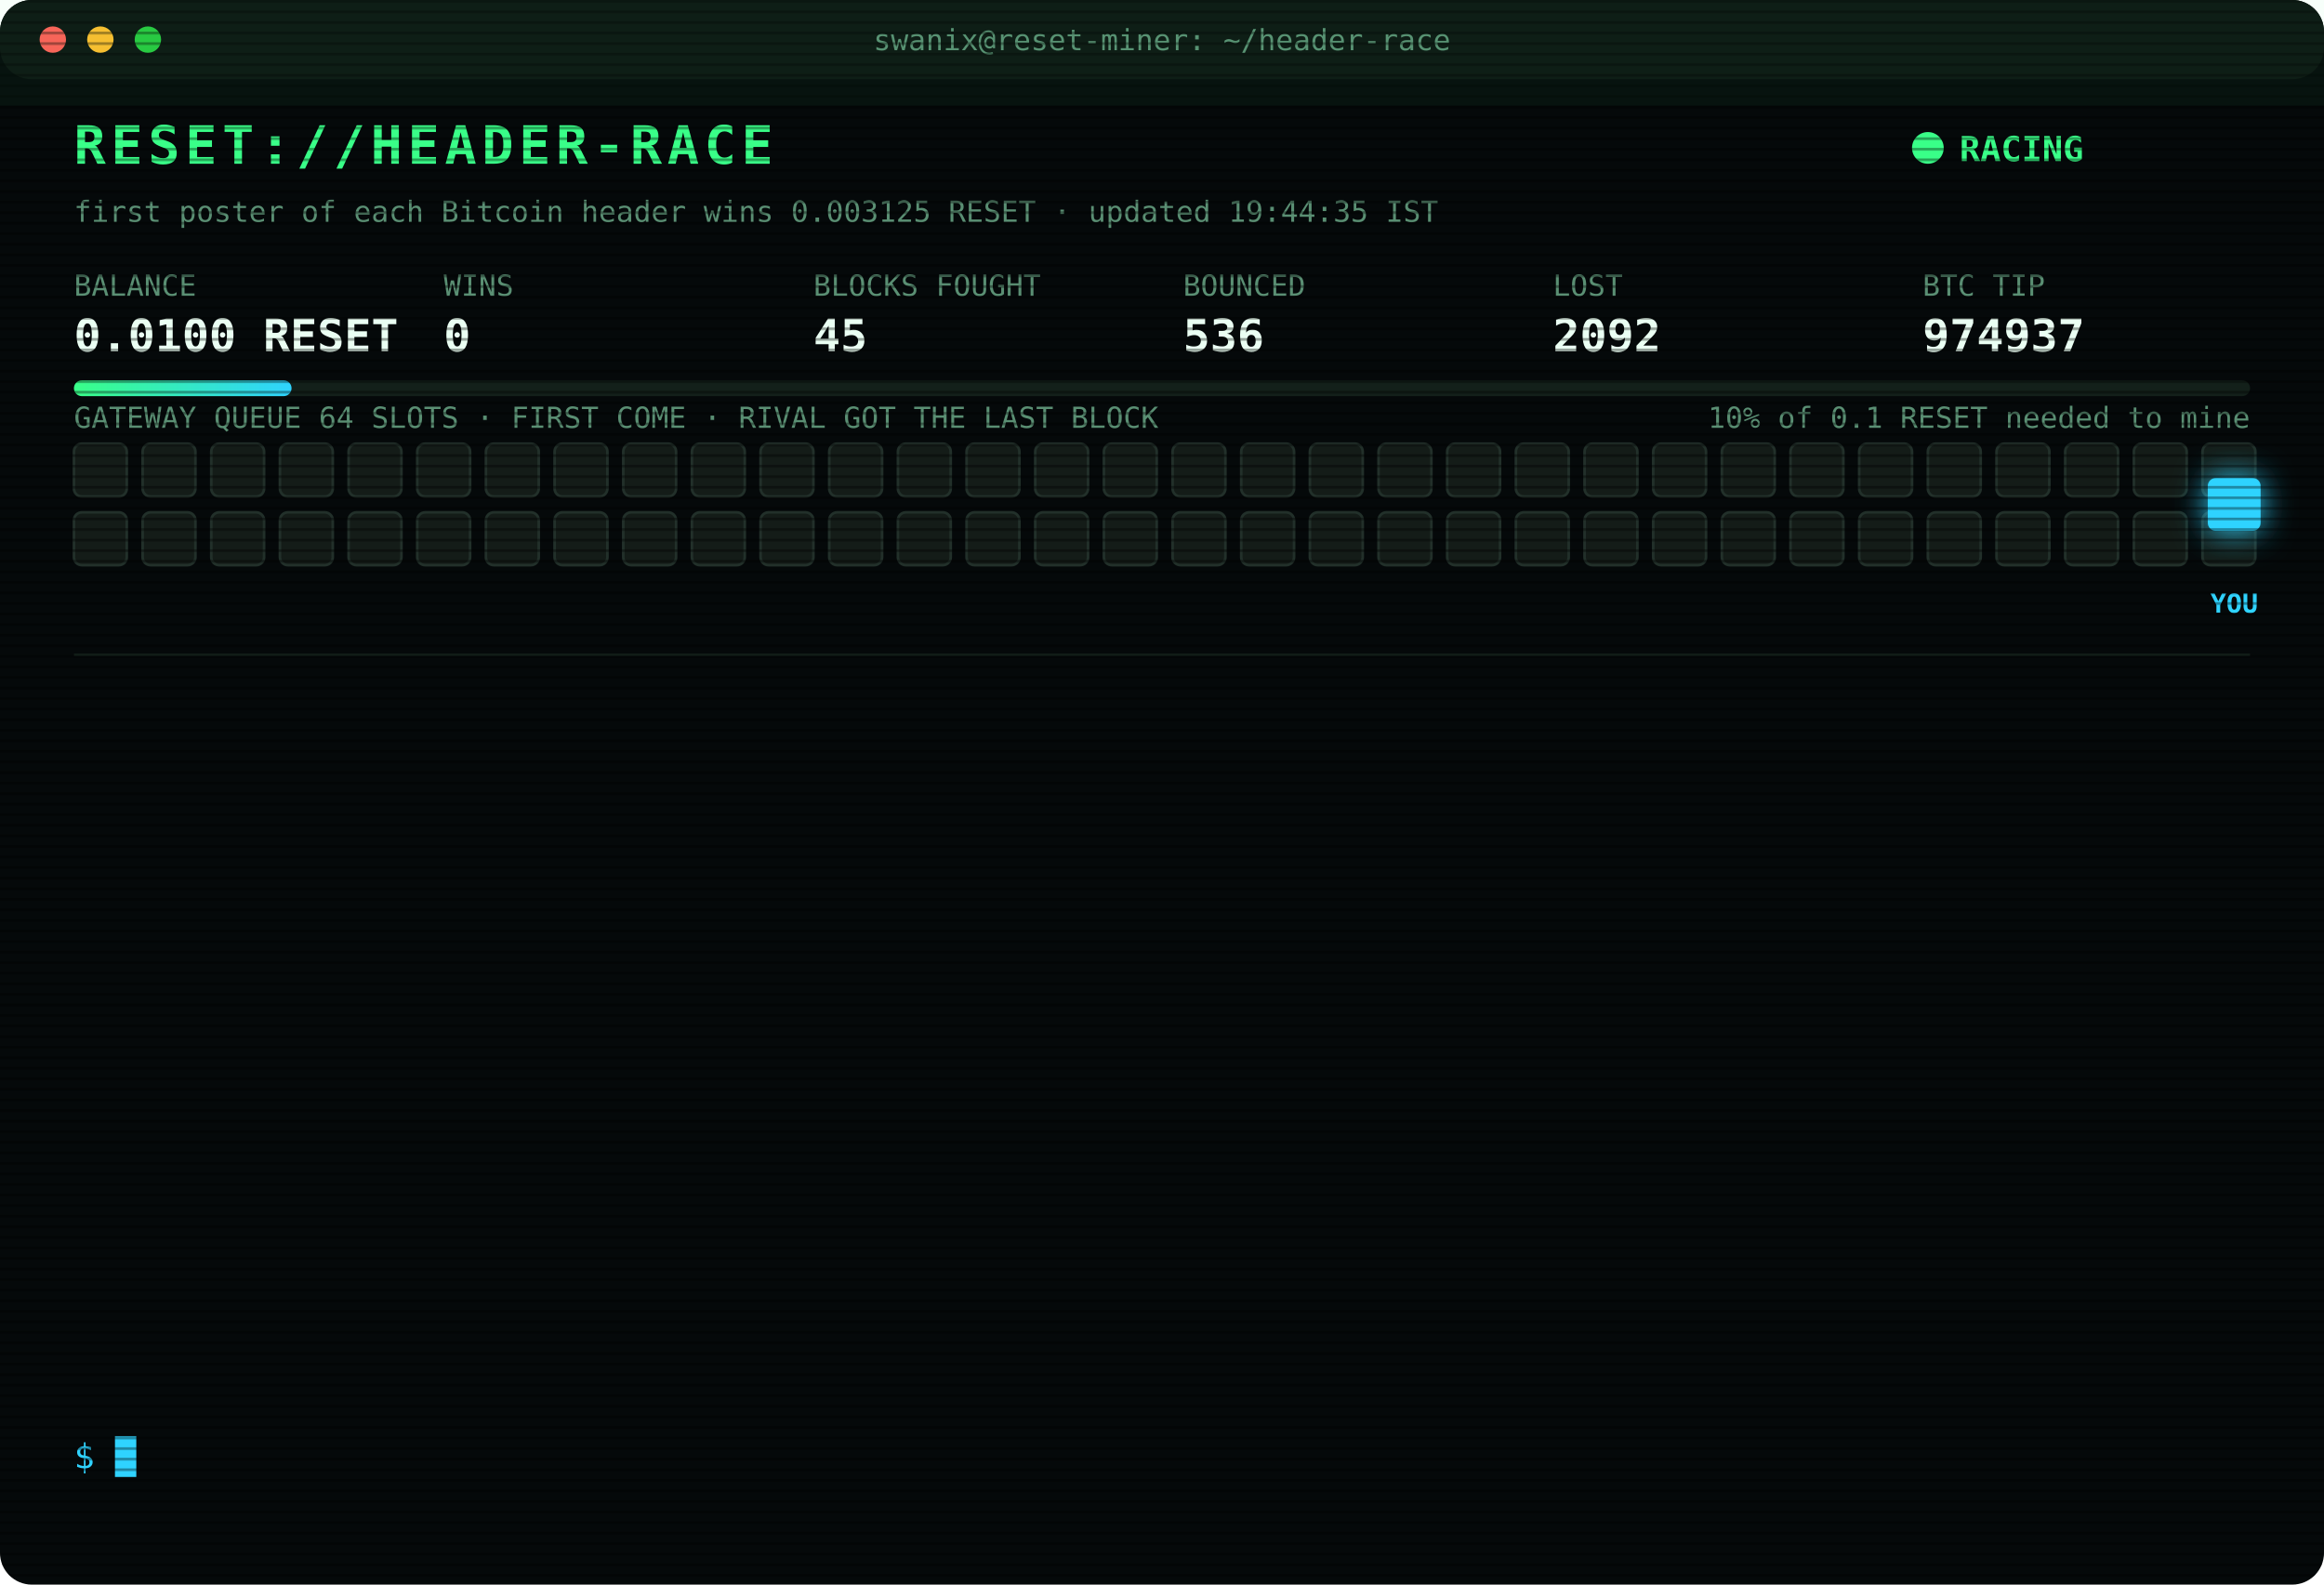
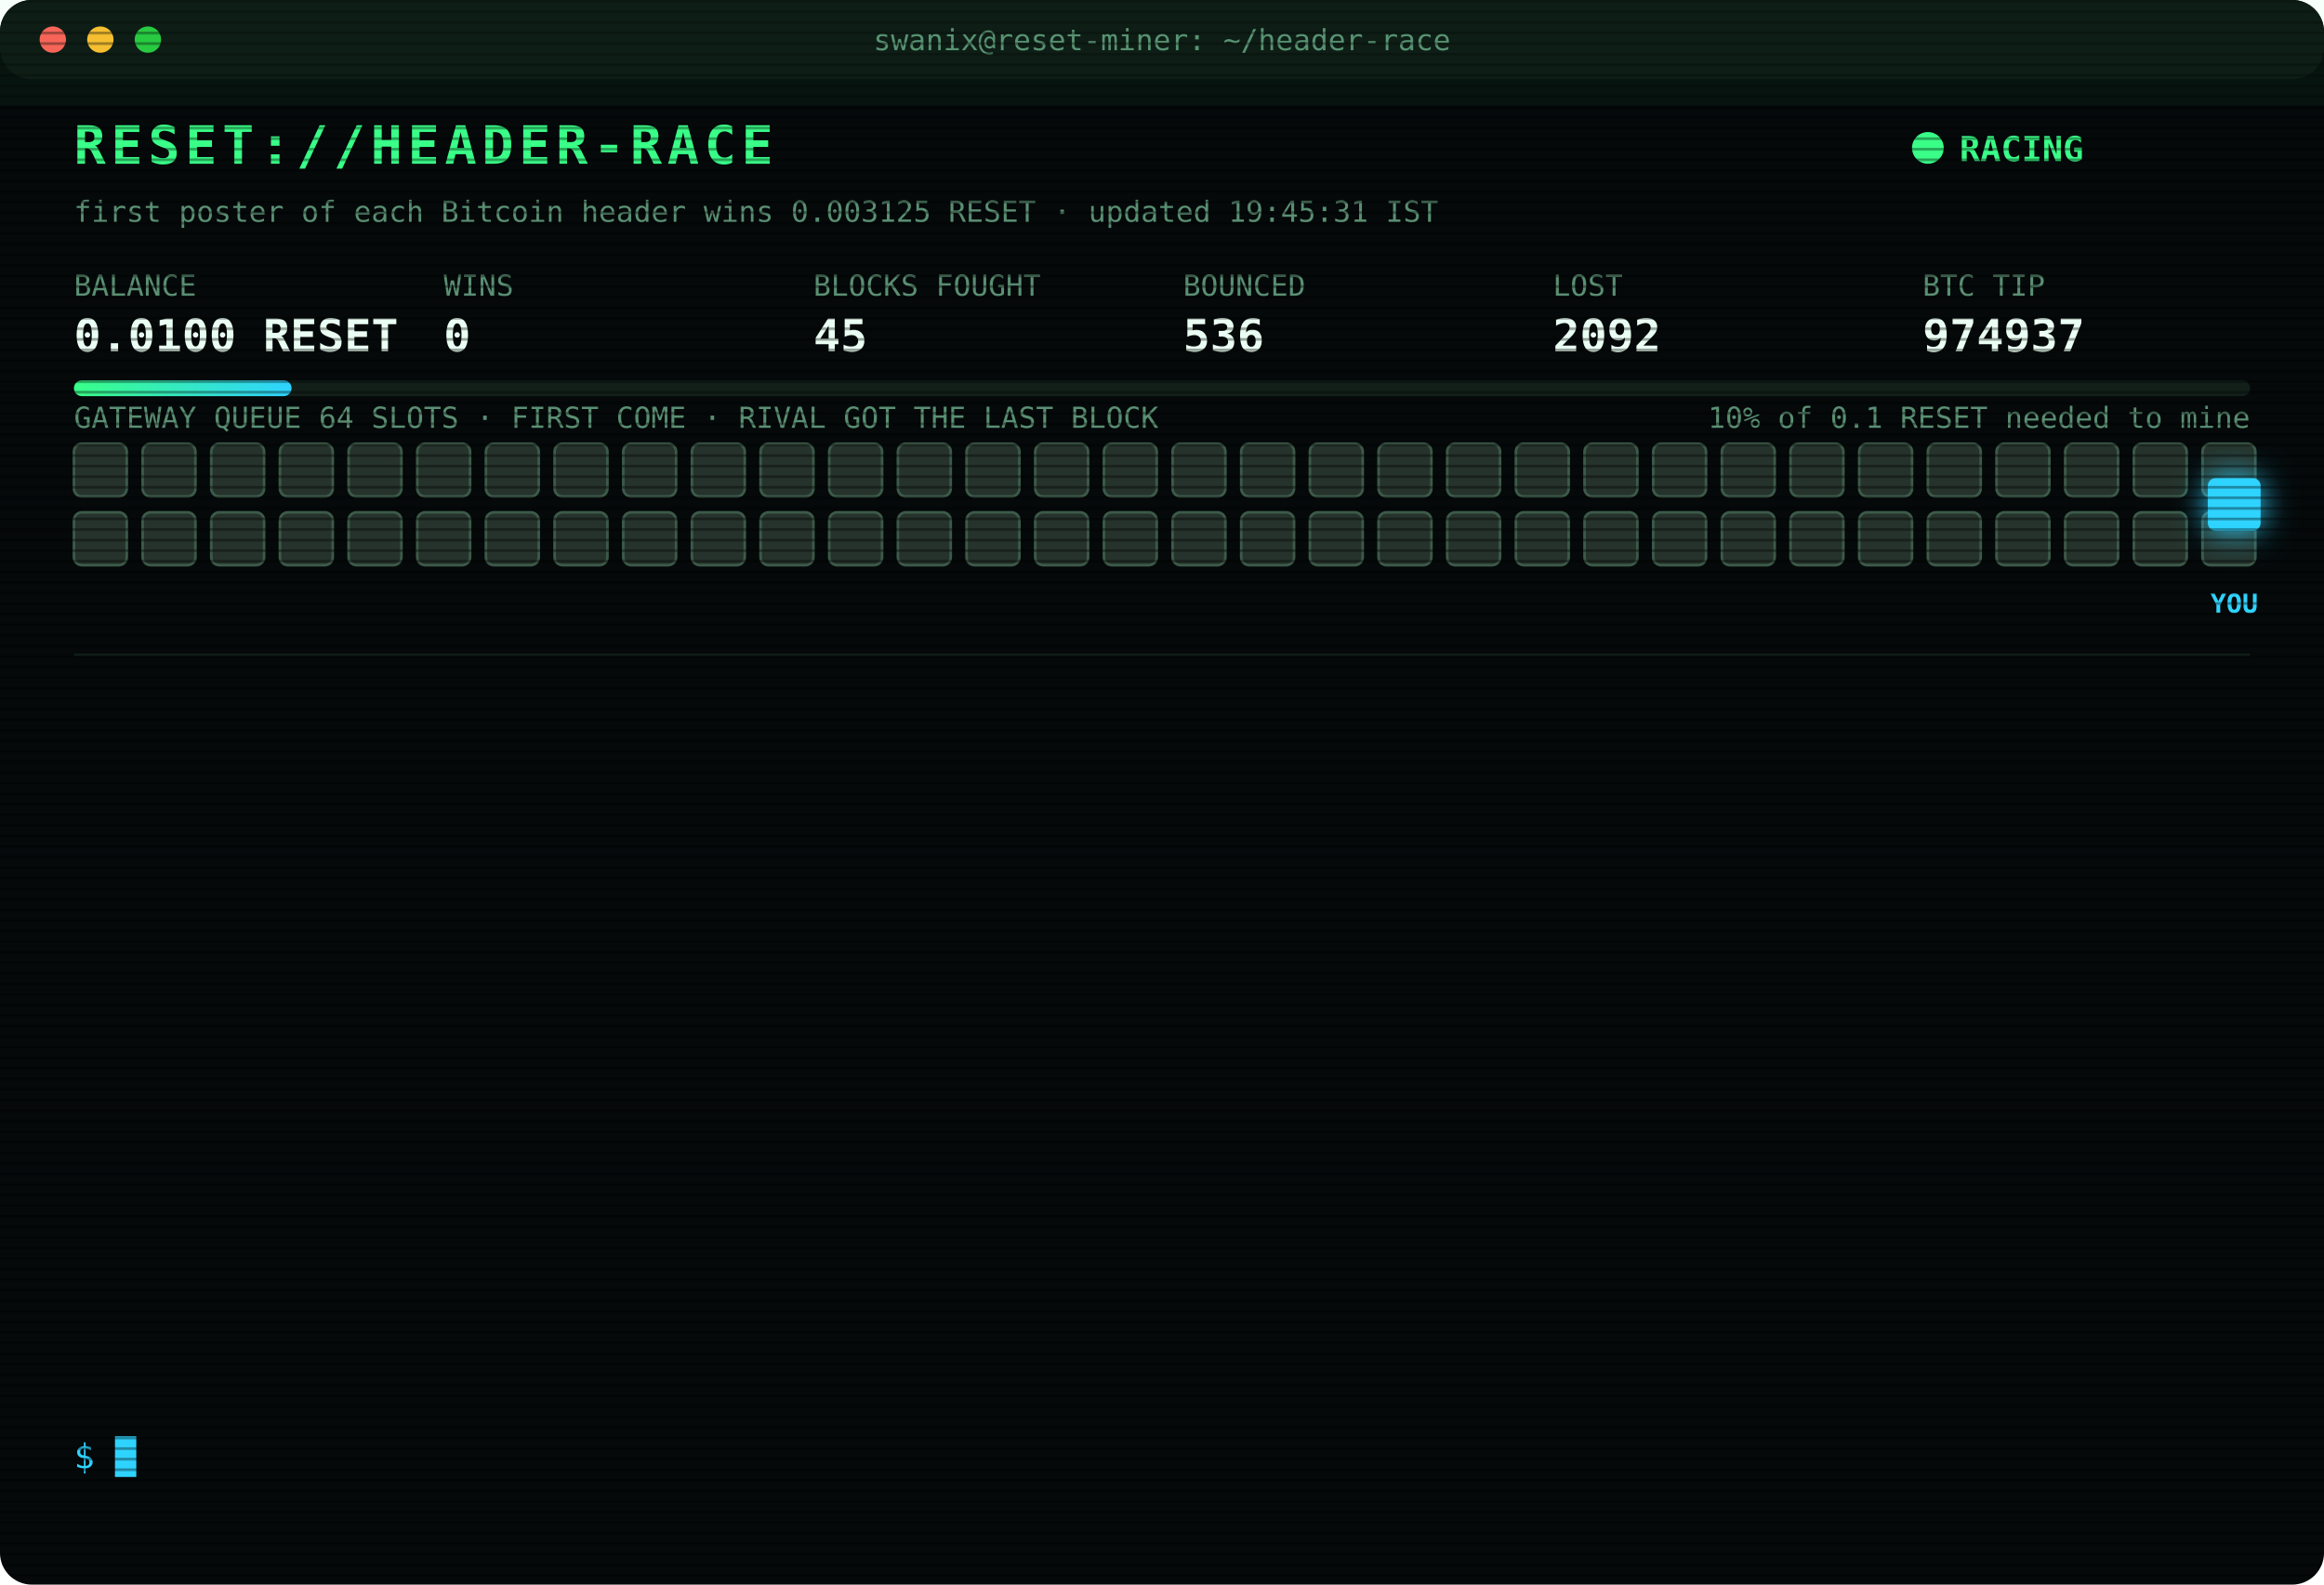
<svg xmlns="http://www.w3.org/2000/svg" width="880" height="600" viewBox="0 0 880 600" font-family="ui-monospace,SFMono-Regular,Menlo,Consolas,monospace">
  <style>
text{font-size:13px;fill:#7CFFB2}
.title{font-size:20px;font-weight:700;fill:#39FF88;letter-spacing:2px;animation:glitch 3s infinite steps(1)}
.sub{fill:#2fd3ff}.k{fill:#5a8f73;font-size:11px}.v{font-size:17px;font-weight:700;fill:#eafff3}
.ts{fill:#3f6b56}.boot{fill:#2fd3ff}.dim{fill:#5a8f73}.bad{fill:#ff4d6d}.warn{fill:#ffd23f}.mag{fill:#ff5cf0}.win{fill:#39FF88;font-weight:700}
.tag{font-size:10px;fill:#2fd3ff;font-weight:700}
.rival{fill:#26332c;stroke:#3c5a49;animation:jam 1.2s infinite alternate}
.idle{fill:#141c18;stroke:#22302a;animation:breathe 4s infinite}
.me{fill:#2fd3ff;filter:drop-shadow(0 0 6px #2fd3ff)}
.hover{animation:nudge 1.1s infinite ease-in-out}.bounce{animation:kick 1.4s infinite}
.ln{opacity:0;animation:in .4s forwards}
.cur{animation:blink 1s infinite steps(1)}
.scan{animation:scan 6s infinite linear}
.led{animation:blink 1.4s infinite}
@keyframes in{from{opacity:0;transform:translateX(-6px)}to{opacity:1;transform:none}}
@keyframes blink{50%{opacity:0}}
@keyframes jam{to{fill:#33463b}}
@keyframes breathe{50%{opacity:.4}}
@keyframes nudge{50%{transform:translateX(-10px)}}
@keyframes kick{0%,100%{transform:none}30%{transform:translateX(-14px)}55%{transform:translateX(10px) translateY(-6px)}}
@keyframes glitch{0%,92%{transform:none}93%{transform:translateX(2px);fill:#ff4d6d}95%{transform:translateX(-2px);fill:#2fd3ff}97%{transform:none}}
@keyframes scan{from{transform:translateY(-40px)}to{transform:translateY(600px)}}
</style>
  <defs>
    <pattern id="sl" width="4" height="4" patternUnits="userSpaceOnUse">
      <rect width="4" height="1" fill="#000" opacity=".35" />
    </pattern>
    <linearGradient id="bar">
      <stop offset="0" stop-color="#39FF88" />
      <stop offset="1" stop-color="#2fd3ff" />
    </linearGradient>
  </defs>
  <rect width="880" height="600" rx="12" fill="#05090a" />
  <rect width="880" height="30" rx="12" fill="#0d1512" />
  <circle cx="20" cy="15" r="5" fill="#ff5f57" />
  <circle cx="38" cy="15" r="5" fill="#febc2e" />
  <circle cx="56" cy="15" r="5" fill="#28c840" />
  <text x="440" y="19" text-anchor="middle" class="k">swanix@reset-miner: ~/header-race</text>
  <text x="28" y="62" class="title">RESET://HEADER-RACE</text>
  <circle class="led" cx="730" cy="56" r="6" fill="#39FF88" />
  <text x="742" y="61" class="win">RACING</text>
-   <text x="28" y="84" class="k">first poster of each Bitcoin header wins 0.003125 RESET · updated 19:44:35 IST</text>
+   <text x="28" y="84" class="k">first poster of each Bitcoin header wins 0.003125 RESET · updated 19:45:31 IST</text>
  <text x="28" y="112" class="k">BALANCE</text>
  <text x="28" y="133" class="v">0.0100 RESET</text>
  <text x="168" y="112" class="k">WINS</text>
  <text x="168" y="133" class="v">0</text>
  <text x="308" y="112" class="k">BLOCKS FOUGHT</text>
  <text x="308" y="133" class="v">45</text>
  <text x="448" y="112" class="k">BOUNCED</text>
  <text x="448" y="133" class="v">536</text>
  <text x="588" y="112" class="k">LOST</text>
  <text x="588" y="133" class="v">2092</text>
  <text x="728" y="112" class="k">BTC TIP</text>
  <text x="728" y="133" class="v">974937</text>
  <rect x="28" y="144" width="824" height="6" rx="3" fill="#13201a" />
  <rect x="28" y="144" width="82.4" height="6" rx="3" fill="url(#bar)" />
  <text x="852" y="162" text-anchor="end" class="k">10% of 0.1 RESET needed to mine</text>
  <text x="28" y="162" class="k">GATEWAY QUEUE 64 SLOTS · FIRST COME · RIVAL GOT THE LAST BLOCK</text>
-   <rect class="idle" x="28" y="168" width="20" height="20" rx="3" style="animation-delay:0.00s" />
-   <rect class="idle" x="54" y="168" width="20" height="20" rx="3" style="animation-delay:0.05s" />
-   <rect class="idle" x="80" y="168" width="20" height="20" rx="3" style="animation-delay:0.10s" />
-   <rect class="idle" x="106" y="168" width="20" height="20" rx="3" style="animation-delay:0.15s" />
-   <rect class="idle" x="132" y="168" width="20" height="20" rx="3" style="animation-delay:0.20s" />
-   <rect class="idle" x="158" y="168" width="20" height="20" rx="3" style="animation-delay:0.25s" />
-   <rect class="idle" x="184" y="168" width="20" height="20" rx="3" style="animation-delay:0.30s" />
-   <rect class="idle" x="210" y="168" width="20" height="20" rx="3" style="animation-delay:0.35s" />
-   <rect class="idle" x="236" y="168" width="20" height="20" rx="3" style="animation-delay:0.40s" />
-   <rect class="idle" x="262" y="168" width="20" height="20" rx="3" style="animation-delay:0.45s" />
-   <rect class="idle" x="288" y="168" width="20" height="20" rx="3" style="animation-delay:0.50s" />
-   <rect class="idle" x="314" y="168" width="20" height="20" rx="3" style="animation-delay:0.55s" />
-   <rect class="idle" x="340" y="168" width="20" height="20" rx="3" style="animation-delay:0.60s" />
-   <rect class="idle" x="366" y="168" width="20" height="20" rx="3" style="animation-delay:0.65s" />
-   <rect class="idle" x="392" y="168" width="20" height="20" rx="3" style="animation-delay:0.70s" />
-   <rect class="idle" x="418" y="168" width="20" height="20" rx="3" style="animation-delay:0.75s" />
-   <rect class="idle" x="444" y="168" width="20" height="20" rx="3" style="animation-delay:0.80s" />
-   <rect class="idle" x="470" y="168" width="20" height="20" rx="3" style="animation-delay:0.85s" />
-   <rect class="idle" x="496" y="168" width="20" height="20" rx="3" style="animation-delay:0.90s" />
-   <rect class="idle" x="522" y="168" width="20" height="20" rx="3" style="animation-delay:0.95s" />
-   <rect class="idle" x="548" y="168" width="20" height="20" rx="3" style="animation-delay:1.00s" />
-   <rect class="idle" x="574" y="168" width="20" height="20" rx="3" style="animation-delay:1.05s" />
-   <rect class="idle" x="600" y="168" width="20" height="20" rx="3" style="animation-delay:1.10s" />
-   <rect class="idle" x="626" y="168" width="20" height="20" rx="3" style="animation-delay:1.15s" />
-   <rect class="idle" x="652" y="168" width="20" height="20" rx="3" style="animation-delay:1.20s" />
-   <rect class="idle" x="678" y="168" width="20" height="20" rx="3" style="animation-delay:1.25s" />
-   <rect class="idle" x="704" y="168" width="20" height="20" rx="3" style="animation-delay:1.30s" />
-   <rect class="idle" x="730" y="168" width="20" height="20" rx="3" style="animation-delay:1.35s" />
-   <rect class="idle" x="756" y="168" width="20" height="20" rx="3" style="animation-delay:1.40s" />
-   <rect class="idle" x="782" y="168" width="20" height="20" rx="3" style="animation-delay:1.45s" />
-   <rect class="idle" x="808" y="168" width="20" height="20" rx="3" style="animation-delay:1.50s" />
-   <rect class="idle" x="834" y="168" width="20" height="20" rx="3" style="animation-delay:1.55s" />
-   <rect class="idle" x="28" y="194" width="20" height="20" rx="3" style="animation-delay:1.60s" />
-   <rect class="idle" x="54" y="194" width="20" height="20" rx="3" style="animation-delay:1.65s" />
-   <rect class="idle" x="80" y="194" width="20" height="20" rx="3" style="animation-delay:1.70s" />
-   <rect class="idle" x="106" y="194" width="20" height="20" rx="3" style="animation-delay:1.75s" />
-   <rect class="idle" x="132" y="194" width="20" height="20" rx="3" style="animation-delay:1.80s" />
-   <rect class="idle" x="158" y="194" width="20" height="20" rx="3" style="animation-delay:1.85s" />
-   <rect class="idle" x="184" y="194" width="20" height="20" rx="3" style="animation-delay:1.90s" />
-   <rect class="idle" x="210" y="194" width="20" height="20" rx="3" style="animation-delay:1.95s" />
-   <rect class="idle" x="236" y="194" width="20" height="20" rx="3" style="animation-delay:2.00s" />
-   <rect class="idle" x="262" y="194" width="20" height="20" rx="3" style="animation-delay:2.05s" />
-   <rect class="idle" x="288" y="194" width="20" height="20" rx="3" style="animation-delay:2.10s" />
-   <rect class="idle" x="314" y="194" width="20" height="20" rx="3" style="animation-delay:2.15s" />
-   <rect class="idle" x="340" y="194" width="20" height="20" rx="3" style="animation-delay:2.20s" />
-   <rect class="idle" x="366" y="194" width="20" height="20" rx="3" style="animation-delay:2.25s" />
-   <rect class="idle" x="392" y="194" width="20" height="20" rx="3" style="animation-delay:2.30s" />
-   <rect class="idle" x="418" y="194" width="20" height="20" rx="3" style="animation-delay:2.35s" />
-   <rect class="idle" x="444" y="194" width="20" height="20" rx="3" style="animation-delay:2.40s" />
-   <rect class="idle" x="470" y="194" width="20" height="20" rx="3" style="animation-delay:2.45s" />
-   <rect class="idle" x="496" y="194" width="20" height="20" rx="3" style="animation-delay:2.50s" />
-   <rect class="idle" x="522" y="194" width="20" height="20" rx="3" style="animation-delay:2.55s" />
-   <rect class="idle" x="548" y="194" width="20" height="20" rx="3" style="animation-delay:2.60s" />
-   <rect class="idle" x="574" y="194" width="20" height="20" rx="3" style="animation-delay:2.65s" />
-   <rect class="idle" x="600" y="194" width="20" height="20" rx="3" style="animation-delay:2.70s" />
-   <rect class="idle" x="626" y="194" width="20" height="20" rx="3" style="animation-delay:2.75s" />
-   <rect class="idle" x="652" y="194" width="20" height="20" rx="3" style="animation-delay:2.80s" />
-   <rect class="idle" x="678" y="194" width="20" height="20" rx="3" style="animation-delay:2.85s" />
-   <rect class="idle" x="704" y="194" width="20" height="20" rx="3" style="animation-delay:2.90s" />
-   <rect class="idle" x="730" y="194" width="20" height="20" rx="3" style="animation-delay:2.95s" />
-   <rect class="idle" x="756" y="194" width="20" height="20" rx="3" style="animation-delay:3.00s" />
-   <rect class="idle" x="782" y="194" width="20" height="20" rx="3" style="animation-delay:3.05s" />
-   <rect class="idle" x="808" y="194" width="20" height="20" rx="3" style="animation-delay:3.10s" />
-   <rect class="idle" x="834" y="194" width="20" height="20" rx="3" style="animation-delay:3.15s" />
+   <rect class="rival" x="28" y="168" width="20" height="20" rx="3" style="animation-delay:0.00s" />
+   <rect class="rival" x="54" y="168" width="20" height="20" rx="3" style="animation-delay:0.05s" />
+   <rect class="rival" x="80" y="168" width="20" height="20" rx="3" style="animation-delay:0.10s" />
+   <rect class="rival" x="106" y="168" width="20" height="20" rx="3" style="animation-delay:0.15s" />
+   <rect class="rival" x="132" y="168" width="20" height="20" rx="3" style="animation-delay:0.20s" />
+   <rect class="rival" x="158" y="168" width="20" height="20" rx="3" style="animation-delay:0.25s" />
+   <rect class="rival" x="184" y="168" width="20" height="20" rx="3" style="animation-delay:0.30s" />
+   <rect class="rival" x="210" y="168" width="20" height="20" rx="3" style="animation-delay:0.35s" />
+   <rect class="rival" x="236" y="168" width="20" height="20" rx="3" style="animation-delay:0.40s" />
+   <rect class="rival" x="262" y="168" width="20" height="20" rx="3" style="animation-delay:0.45s" />
+   <rect class="rival" x="288" y="168" width="20" height="20" rx="3" style="animation-delay:0.50s" />
+   <rect class="rival" x="314" y="168" width="20" height="20" rx="3" style="animation-delay:0.55s" />
+   <rect class="rival" x="340" y="168" width="20" height="20" rx="3" style="animation-delay:0.60s" />
+   <rect class="rival" x="366" y="168" width="20" height="20" rx="3" style="animation-delay:0.65s" />
+   <rect class="rival" x="392" y="168" width="20" height="20" rx="3" style="animation-delay:0.70s" />
+   <rect class="rival" x="418" y="168" width="20" height="20" rx="3" style="animation-delay:0.75s" />
+   <rect class="rival" x="444" y="168" width="20" height="20" rx="3" style="animation-delay:0.80s" />
+   <rect class="rival" x="470" y="168" width="20" height="20" rx="3" style="animation-delay:0.85s" />
+   <rect class="rival" x="496" y="168" width="20" height="20" rx="3" style="animation-delay:0.90s" />
+   <rect class="rival" x="522" y="168" width="20" height="20" rx="3" style="animation-delay:0.95s" />
+   <rect class="rival" x="548" y="168" width="20" height="20" rx="3" style="animation-delay:1.00s" />
+   <rect class="rival" x="574" y="168" width="20" height="20" rx="3" style="animation-delay:1.05s" />
+   <rect class="rival" x="600" y="168" width="20" height="20" rx="3" style="animation-delay:1.10s" />
+   <rect class="rival" x="626" y="168" width="20" height="20" rx="3" style="animation-delay:1.15s" />
+   <rect class="rival" x="652" y="168" width="20" height="20" rx="3" style="animation-delay:1.20s" />
+   <rect class="rival" x="678" y="168" width="20" height="20" rx="3" style="animation-delay:1.25s" />
+   <rect class="rival" x="704" y="168" width="20" height="20" rx="3" style="animation-delay:1.30s" />
+   <rect class="rival" x="730" y="168" width="20" height="20" rx="3" style="animation-delay:1.35s" />
+   <rect class="rival" x="756" y="168" width="20" height="20" rx="3" style="animation-delay:1.40s" />
+   <rect class="rival" x="782" y="168" width="20" height="20" rx="3" style="animation-delay:1.45s" />
+   <rect class="rival" x="808" y="168" width="20" height="20" rx="3" style="animation-delay:1.50s" />
+   <rect class="rival" x="834" y="168" width="20" height="20" rx="3" style="animation-delay:1.55s" />
+   <rect class="rival" x="28" y="194" width="20" height="20" rx="3" style="animation-delay:1.60s" />
+   <rect class="rival" x="54" y="194" width="20" height="20" rx="3" style="animation-delay:1.65s" />
+   <rect class="rival" x="80" y="194" width="20" height="20" rx="3" style="animation-delay:1.70s" />
+   <rect class="rival" x="106" y="194" width="20" height="20" rx="3" style="animation-delay:1.75s" />
+   <rect class="rival" x="132" y="194" width="20" height="20" rx="3" style="animation-delay:1.80s" />
+   <rect class="rival" x="158" y="194" width="20" height="20" rx="3" style="animation-delay:1.85s" />
+   <rect class="rival" x="184" y="194" width="20" height="20" rx="3" style="animation-delay:1.90s" />
+   <rect class="rival" x="210" y="194" width="20" height="20" rx="3" style="animation-delay:1.95s" />
+   <rect class="rival" x="236" y="194" width="20" height="20" rx="3" style="animation-delay:2.00s" />
+   <rect class="rival" x="262" y="194" width="20" height="20" rx="3" style="animation-delay:2.05s" />
+   <rect class="rival" x="288" y="194" width="20" height="20" rx="3" style="animation-delay:2.10s" />
+   <rect class="rival" x="314" y="194" width="20" height="20" rx="3" style="animation-delay:2.15s" />
+   <rect class="rival" x="340" y="194" width="20" height="20" rx="3" style="animation-delay:2.20s" />
+   <rect class="rival" x="366" y="194" width="20" height="20" rx="3" style="animation-delay:2.25s" />
+   <rect class="rival" x="392" y="194" width="20" height="20" rx="3" style="animation-delay:2.30s" />
+   <rect class="rival" x="418" y="194" width="20" height="20" rx="3" style="animation-delay:2.35s" />
+   <rect class="rival" x="444" y="194" width="20" height="20" rx="3" style="animation-delay:2.40s" />
+   <rect class="rival" x="470" y="194" width="20" height="20" rx="3" style="animation-delay:2.45s" />
+   <rect class="rival" x="496" y="194" width="20" height="20" rx="3" style="animation-delay:2.50s" />
+   <rect class="rival" x="522" y="194" width="20" height="20" rx="3" style="animation-delay:2.55s" />
+   <rect class="rival" x="548" y="194" width="20" height="20" rx="3" style="animation-delay:2.60s" />
+   <rect class="rival" x="574" y="194" width="20" height="20" rx="3" style="animation-delay:2.65s" />
+   <rect class="rival" x="600" y="194" width="20" height="20" rx="3" style="animation-delay:2.70s" />
+   <rect class="rival" x="626" y="194" width="20" height="20" rx="3" style="animation-delay:2.75s" />
+   <rect class="rival" x="652" y="194" width="20" height="20" rx="3" style="animation-delay:2.80s" />
+   <rect class="rival" x="678" y="194" width="20" height="20" rx="3" style="animation-delay:2.85s" />
+   <rect class="rival" x="704" y="194" width="20" height="20" rx="3" style="animation-delay:2.90s" />
+   <rect class="rival" x="730" y="194" width="20" height="20" rx="3" style="animation-delay:2.95s" />
+   <rect class="rival" x="756" y="194" width="20" height="20" rx="3" style="animation-delay:3.00s" />
+   <rect class="rival" x="782" y="194" width="20" height="20" rx="3" style="animation-delay:3.05s" />
+   <rect class="rival" x="808" y="194" width="20" height="20" rx="3" style="animation-delay:3.10s" />
+   <rect class="rival" x="834" y="194" width="20" height="20" rx="3" style="animation-delay:3.15s" />
  <g class="hover">
    <rect class="me" x="836" y="181" width="20" height="20" rx="3" />
    <text class="tag" x="846" y="232" text-anchor="middle">YOU</text>
  </g>
  <line x1="28" x2="852" y1="248" y2="248" stroke="#13201a" />
  <g class="ln" style="animation-delay:0.40s">
    <text x="28" y="270" class="ts">16:23:30</text>
    <text x="104" y="270" class="bad">[LOST] #974926 taken by a rival miner</text>
  </g>
  <g class="ln" style="animation-delay:0.65s">
    <text x="28" y="292" class="ts">16:41:34</text>
    <text x="104" y="292" class="bad">[LOST] #974927 taken by a rival miner</text>
  </g>
  <g class="ln" style="animation-delay:0.90s">
    <text x="28" y="314" class="ts">16:54:00</text>
    <text x="104" y="314" class="bad">[LOST] #974928 taken by a rival miner</text>
  </g>
  <g class="ln" style="animation-delay:1.15s">
    <text x="28" y="336" class="ts">17:00:31</text>
    <text x="104" y="336" class="bad">[LOST] #974929 taken by a rival miner</text>
  </g>
  <g class="ln" style="animation-delay:1.40s">
    <text x="28" y="358" class="ts">17:12:07</text>
    <text x="104" y="358" class="bad">[LOST] #974930 taken by a rival miner</text>
  </g>
  <g class="ln" style="animation-delay:1.65s">
    <text x="28" y="380" class="ts">17:45:35</text>
    <text x="104" y="380" class="bad">[LOST] #974931 taken by a rival miner</text>
  </g>
  <g class="ln" style="animation-delay:1.90s">
    <text x="28" y="402" class="ts">17:46:16</text>
    <text x="104" y="402" class="bad">[LOST] #974932 taken by a rival miner</text>
  </g>
  <g class="ln" style="animation-delay:2.15s">
    <text x="28" y="424" class="ts">18:00:41</text>
    <text x="104" y="424" class="bad">[LOST] #974933 taken by a rival miner</text>
  </g>
  <g class="ln" style="animation-delay:2.40s">
    <text x="28" y="446" class="ts">18:08:55</text>
    <text x="104" y="446" class="bad">[LOST] #974934 taken by a rival miner</text>
  </g>
  <g class="ln" style="animation-delay:2.65s">
    <text x="28" y="468" class="ts">18:10:27</text>
    <text x="104" y="468" class="dim">[STINT END] calls 764 · wins 0</text>
  </g>
  <g class="ln" style="animation-delay:2.90s">
    <text x="28" y="490" class="ts">18:15:29</text>
    <text x="104" y="490" class="boot">[BOOT] racer v3 online · 3 feeds · stint 340m</text>
  </g>
  <g class="ln" style="animation-delay:3.15s">
    <text x="28" y="512" class="ts">18:32:05</text>
    <text x="104" y="512" class="bad">[LOST] #974936 taken by a rival miner</text>
  </g>
  <g class="ln" style="animation-delay:3.40s">
    <text x="28" y="534" class="ts">19:44:35</text>
    <text x="104" y="534" class="bad">[LOST] #974937 taken by a rival miner</text>
  </g>
  <text x="28" y="556" class="sub">$ <tspan class="cur">█</tspan>
  </text>
  <rect width="880" height="600" rx="12" fill="url(#sl)" pointer-events="none" />
  <rect class="scan" width="880" height="40" fill="#39FF88" opacity=".04" />
</svg>
